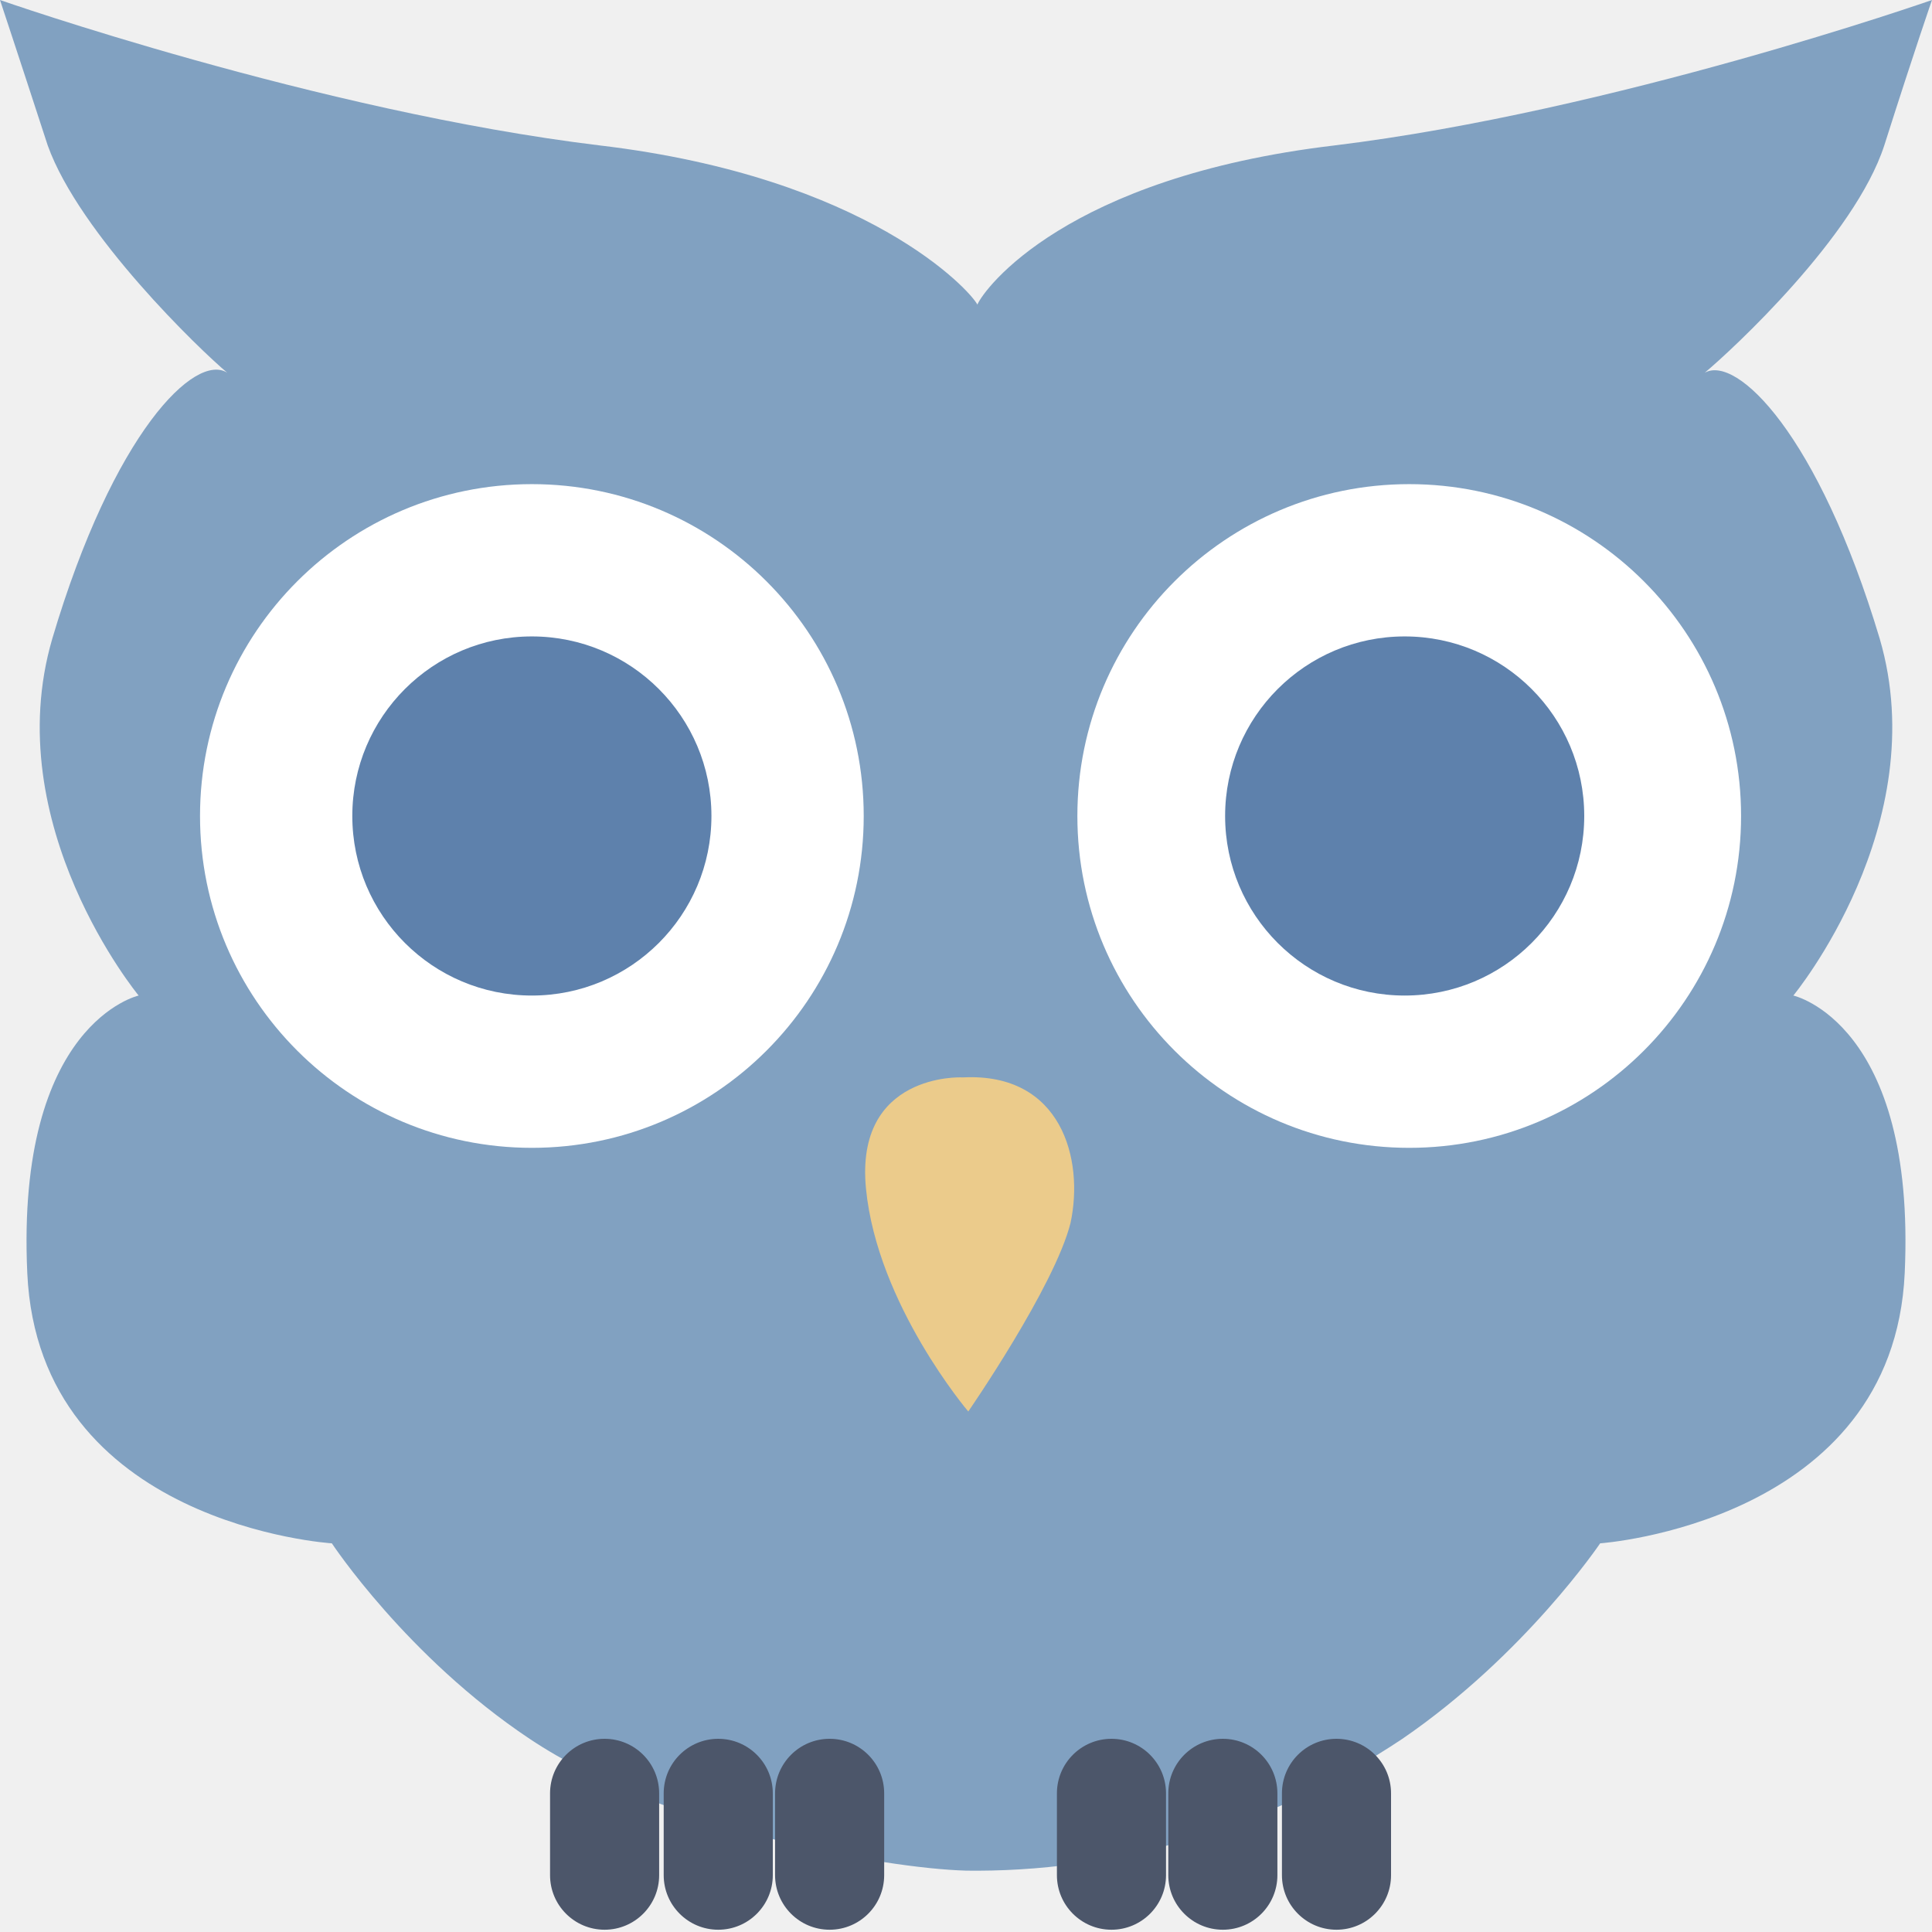
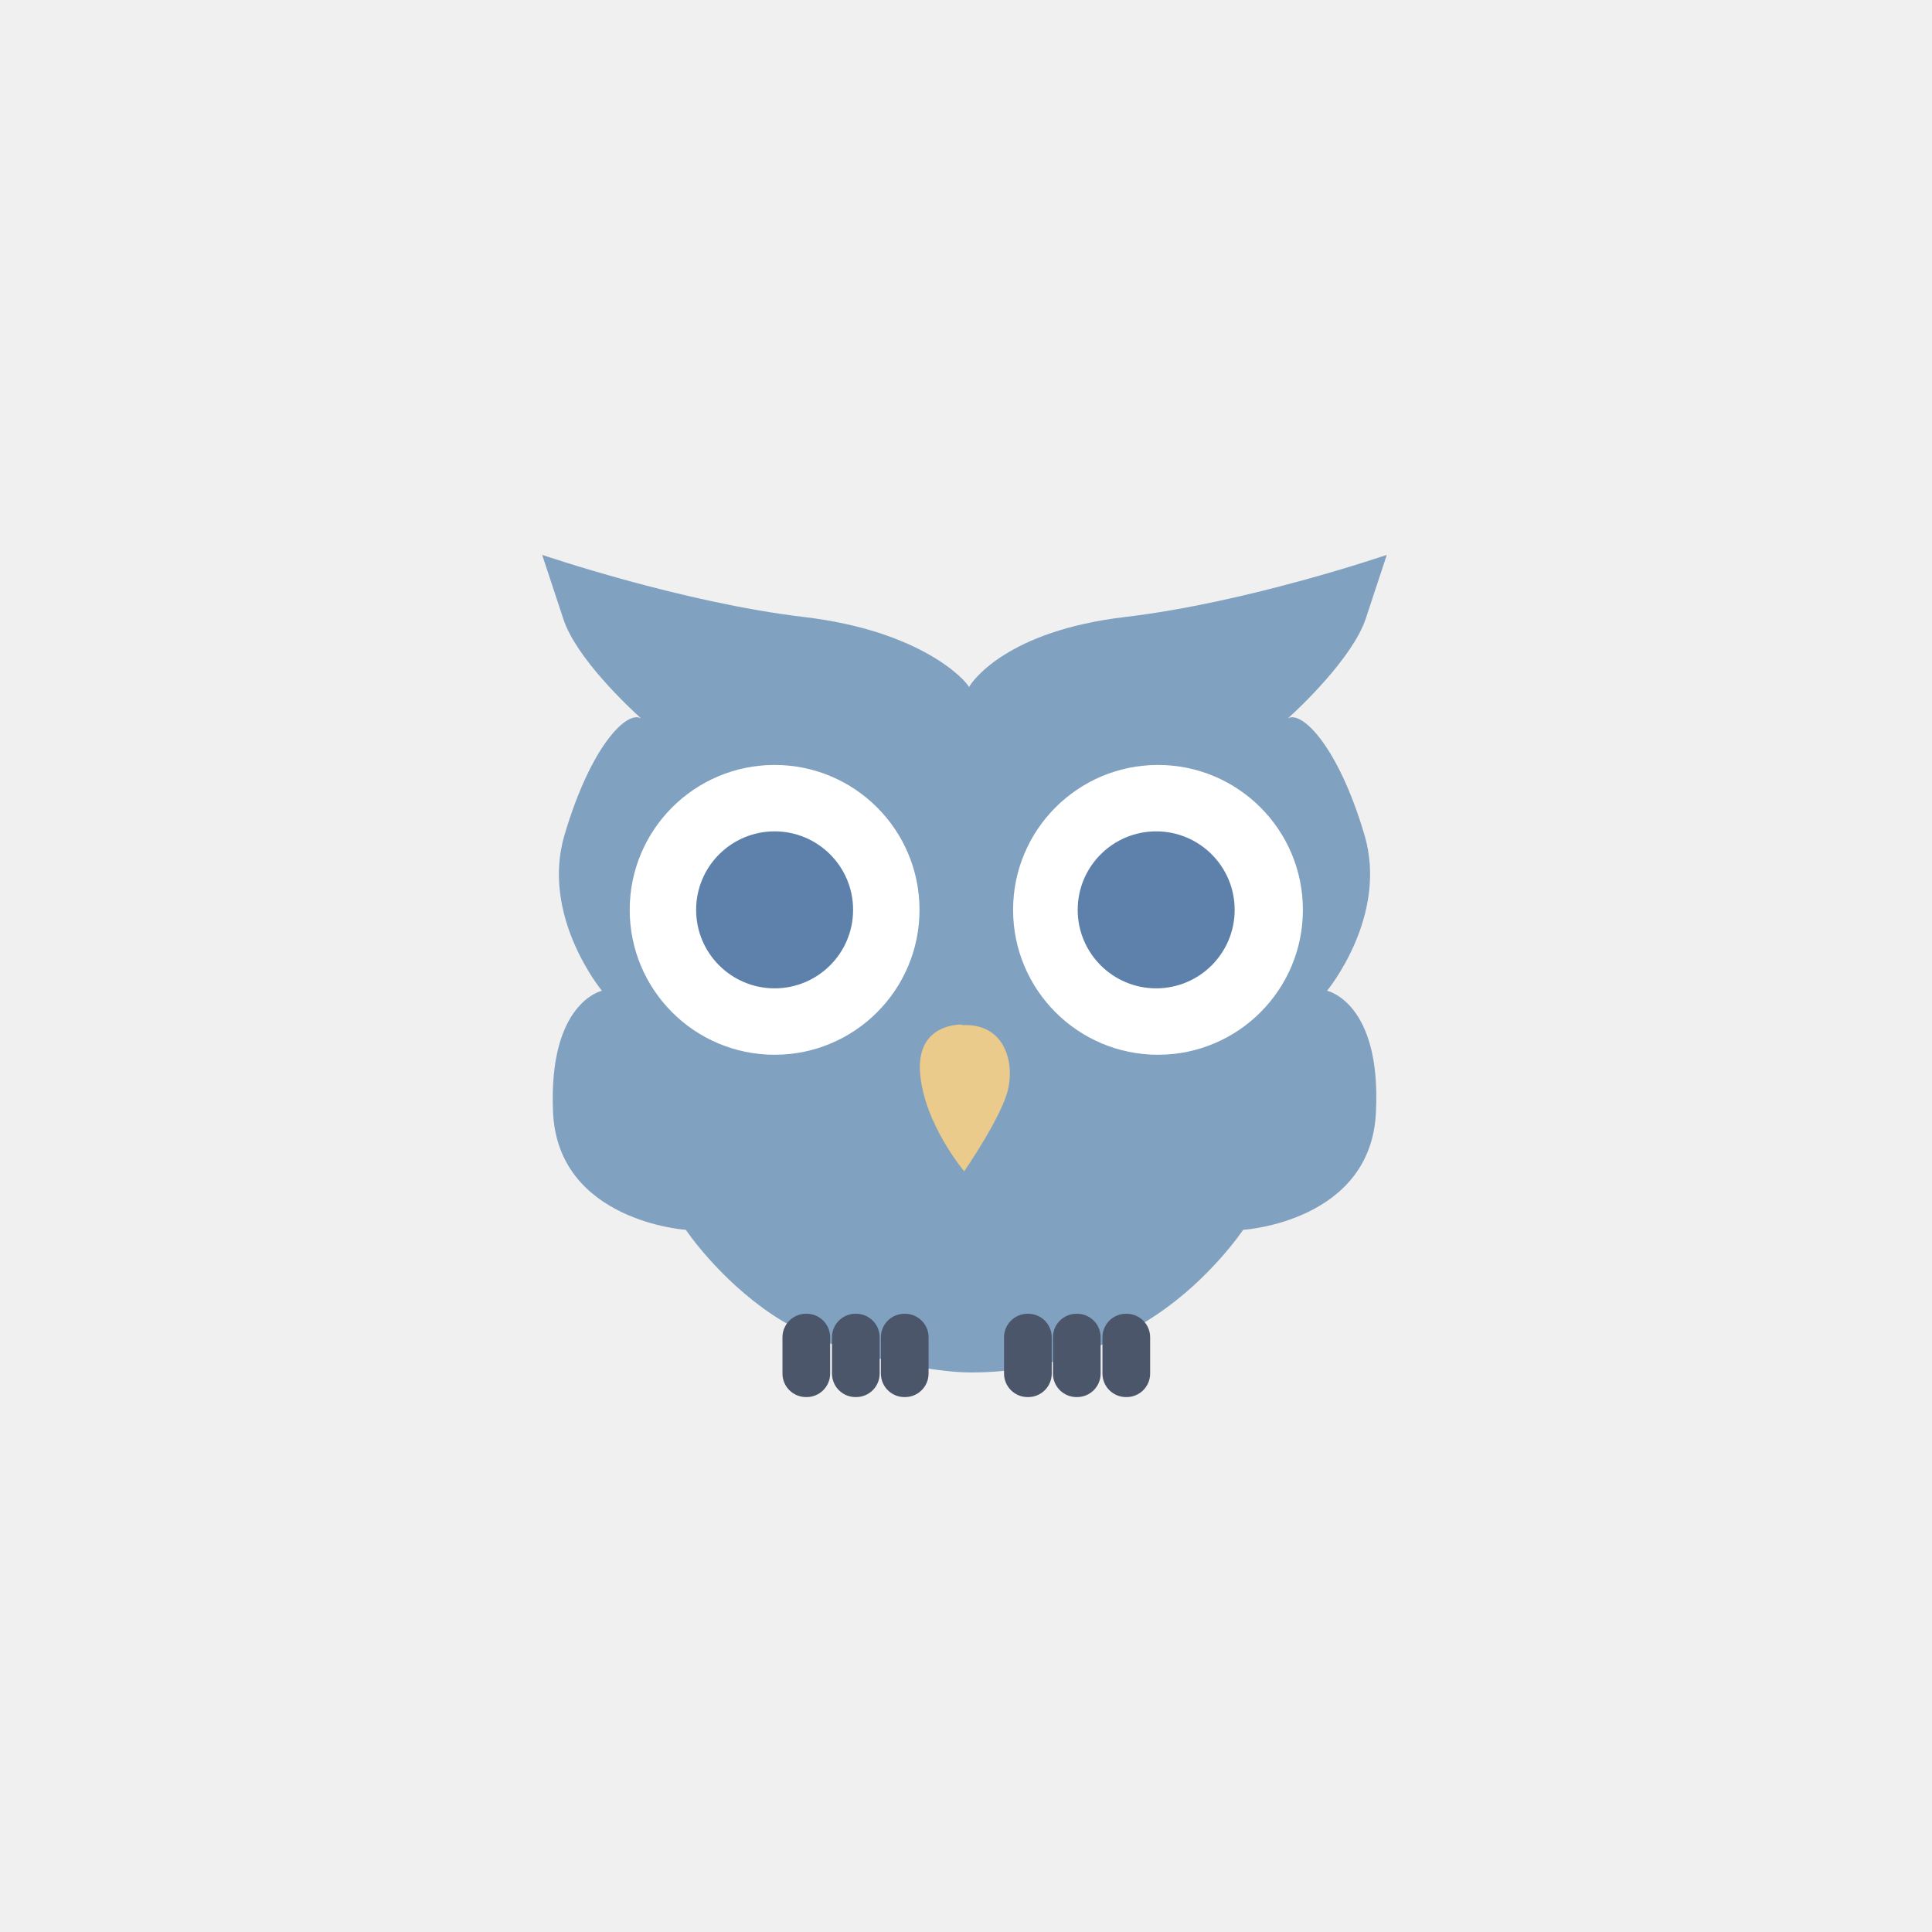
- <svg xmlns="http://www.w3.org/2000/svg" id="Eule_blau_dunkelmodus" version="1.1" viewBox="0 0 85 85">
-   <path d="M42.5,82.3c-3.6-.1-13.2-1.8-19.2-5.8-5.4-3.6-8.7-8.6-8.7-8.6,0,0-12.9-.8-13.4-11.9-.5-11,4.9-12.2,4.9-12.2,0,0-6.2-7.5-3.8-15.7,2.7-9.1,6.3-12.6,7.7-11.7-1.2-1-6.5-6.1-7.9-10C.7,2.1,0,0,0,0,0,0,14,4.9,26.4,6.4c11.8,1.4,16.3,6.4,16.6,7,.3-.7,3.9-5.6,15.7-7C71,4.9,85,0,85,0c0,0-.7,2-2.1,6.4-1.3,4-6.7,9-7.9,10,1.4-.8,5,2.7,7.7,11.7,2.4,8.2-3.8,15.7-3.8,15.7,0,0,5.4,1.2,4.9,12.2-.5,11-13.4,11.9-13.4,11.9,0,0-3.3,4.9-8.7,8.6-6,4-12.7,5.9-19.3,5.8Z" fill="#81a1c1" />
-   <circle cx="23.4" cy="35.9" r="14.6" fill="#fff" />
-   <circle cx="23.4" cy="35.9" r="7.9" fill="#5e81ac" />
-   <circle cx="62" cy="35.9" r="14.6" fill="#fff" />
-   <circle cx="61.8" cy="35.9" r="7.9" fill="#5e81ac" />
-   <path d="M42.3,47.4s-4.7-.2-4.2,4.9,4.5,9.8,4.5,9.8c0,0,3.8-5.5,4.5-8.3.6-2.8-.4-6.6-4.7-6.4Z" fill="#ebcb8b" />
-   <rect x="24.2" y="76.5" width="4.8" height="8.4" rx="2.4" ry="2.4" fill="#4c566a" />
-   <rect x="29.2" y="76.5" width="4.8" height="8.4" rx="2.4" ry="2.4" fill="#4c566a" />
-   <rect x="34.1" y="76.5" width="4.8" height="8.4" rx="2.4" ry="2.4" fill="#4c566a" />
-   <rect x="46.5" y="76.5" width="4.8" height="8.4" rx="2.4" ry="2.4" fill="#4c566a" />
-   <rect x="51.4" y="76.5" width="4.8" height="8.4" rx="2.4" ry="2.4" fill="#4c566a" />
-   <rect x="56.4" y="76.5" width="4.8" height="8.4" rx="2.4" ry="2.4" fill="#4c566a" />
+ <svg xmlns="http://www.w3.org/2000/svg" version="1.1" viewBox="0 0 320 320">
+   <g id="Hg_transparent_mit_abspeichern_fuer_Positionierung">
+     <circle cx="160" cy="160" r="154.3" fill="#78e5f5" opacity="0" />
+   </g>
+   <g id="Eule_blau">
+     <g>
+       <path d="M159.7,227.3c-6-.2-21.8-2.9-31.7-9.5-9-6-14.4-14.1-14.4-14.1,0,0-21.2-1.4-22-19.5-.8-18.2,8.1-20.1,8.1-20.1,0,0-10.2-12.3-6.2-25.8,4.4-14.9,10.4-20.7,12.7-19.3-1.9-1.7-10.8-10-12.9-16.5-2.4-7.3-3.5-10.6-3.5-10.6,0,0,23.1,7.9,43.4,10.3,19.4,2.3,26.8,10.5,27.3,11.6.6-1.1,6.4-9.3,25.8-11.6,20.4-2.4,43.4-10.3,43.4-10.3,0,0-1.1,3.3-3.5,10.6-2.2,6.5-11,14.8-12.9,16.5,2.2-1.4,8.3,4.4,12.7,19.3,4,13.5-6.2,25.8-6.2,25.8,0,0,9,1.9,8.1,20.1-.8,18.2-22,19.5-22,19.5,0,0-5.4,8.1-14.4,14.1-9.9,6.6-21,9.8-31.8,9.5Z" fill="#81a1c1" />
+       <circle cx="128.3" cy="150.7" r="24" fill="#fff" />
+       <circle cx="128.3" cy="150.7" r="13" fill="#5e81ac" />
+       <circle cx="191.8" cy="150.7" r="24" fill="#fff" />
+       <circle cx="191.5" cy="150.7" r="13" fill="#5e81ac" />
+       <path d="M159.4,169.7s-7.7-.4-7,8.1c.7,8.4,7.3,16.2,7.3,16.2,0,0,6.3-9.1,7.3-13.7,1-4.6-.7-10.9-7.7-10.5Z" fill="#ebcb8b" />
+       <rect x="129.6" y="217.6" width="7.9" height="13.8" rx="3.9" ry="3.9" fill="#4c566a" />
+       <rect x="137.8" y="217.6" width="7.9" height="13.8" rx="3.9" ry="3.9" fill="#4c566a" />
+       <rect x="145.9" y="217.6" width="7.9" height="13.8" rx="3.9" ry="3.9" fill="#4c566a" />
+       <rect x="166.3" y="217.6" width="7.9" height="13.8" rx="3.9" ry="3.9" fill="#4c566a" />
+       <rect x="174.4" y="217.6" width="7.9" height="13.8" rx="3.9" ry="3.9" fill="#4c566a" />
+       <rect x="182.6" y="217.6" width="7.9" height="13.8" rx="3.9" ry="3.9" fill="#4c566a" />
+     </g>
+   </g>
</svg>
